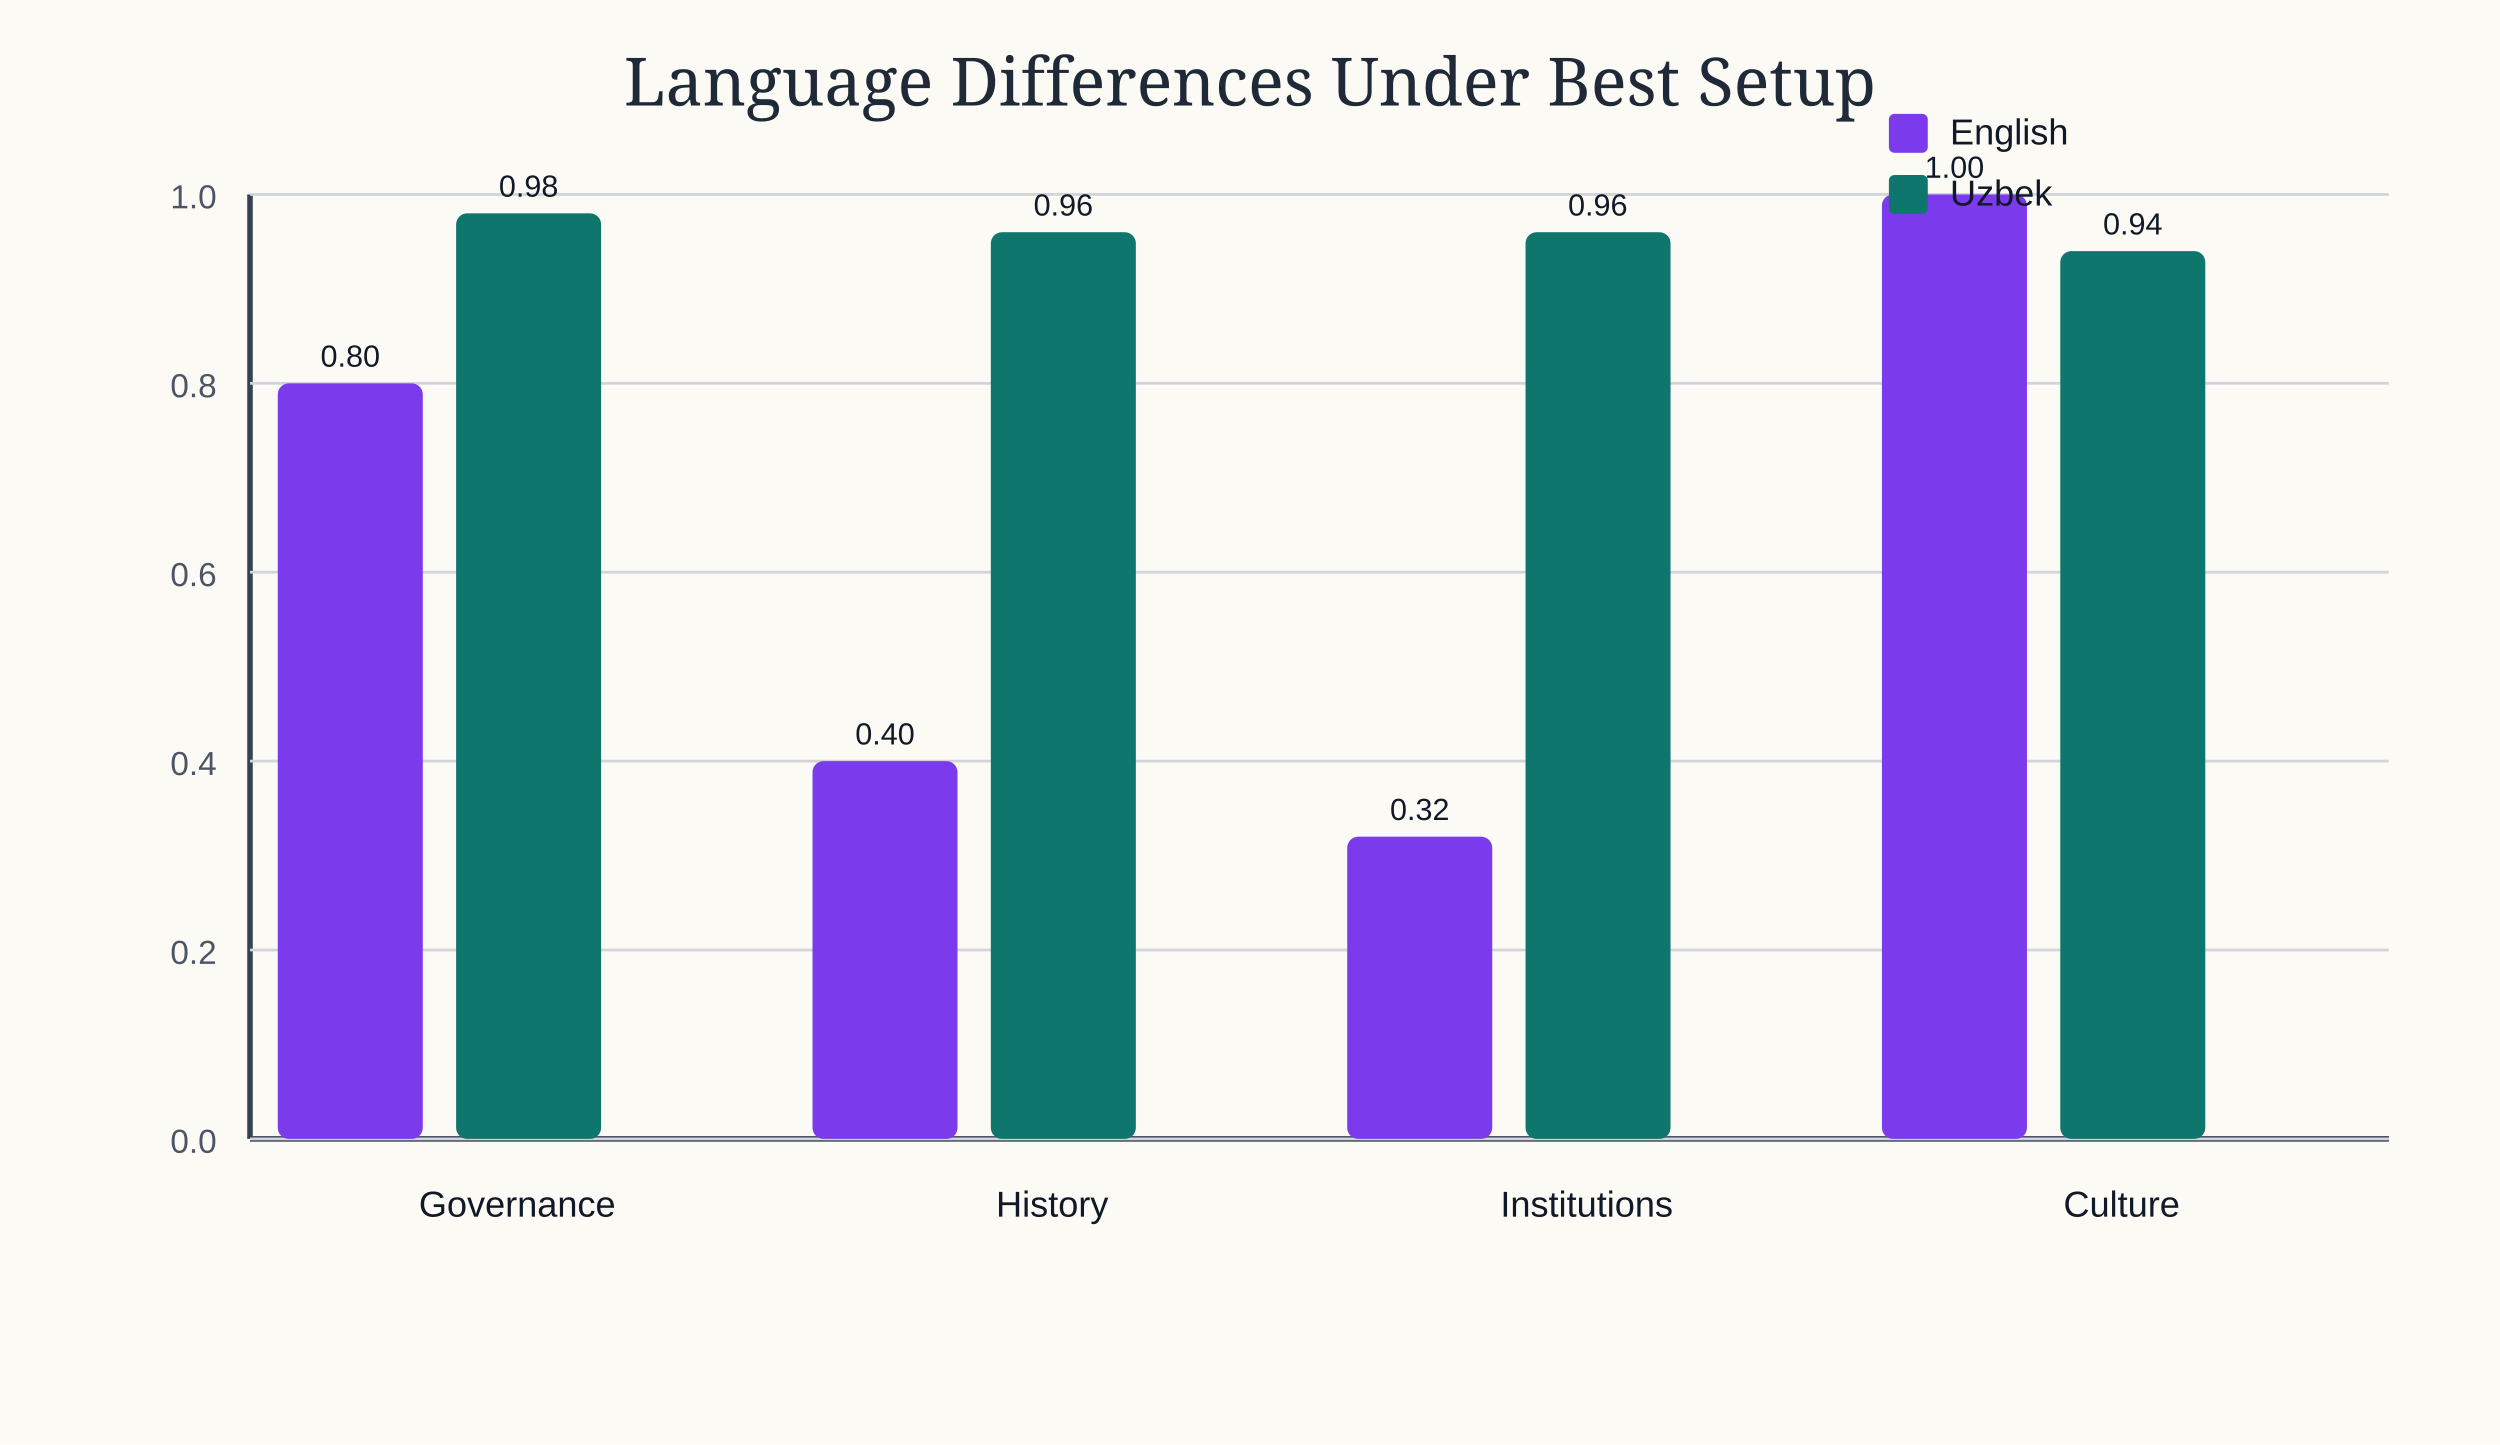
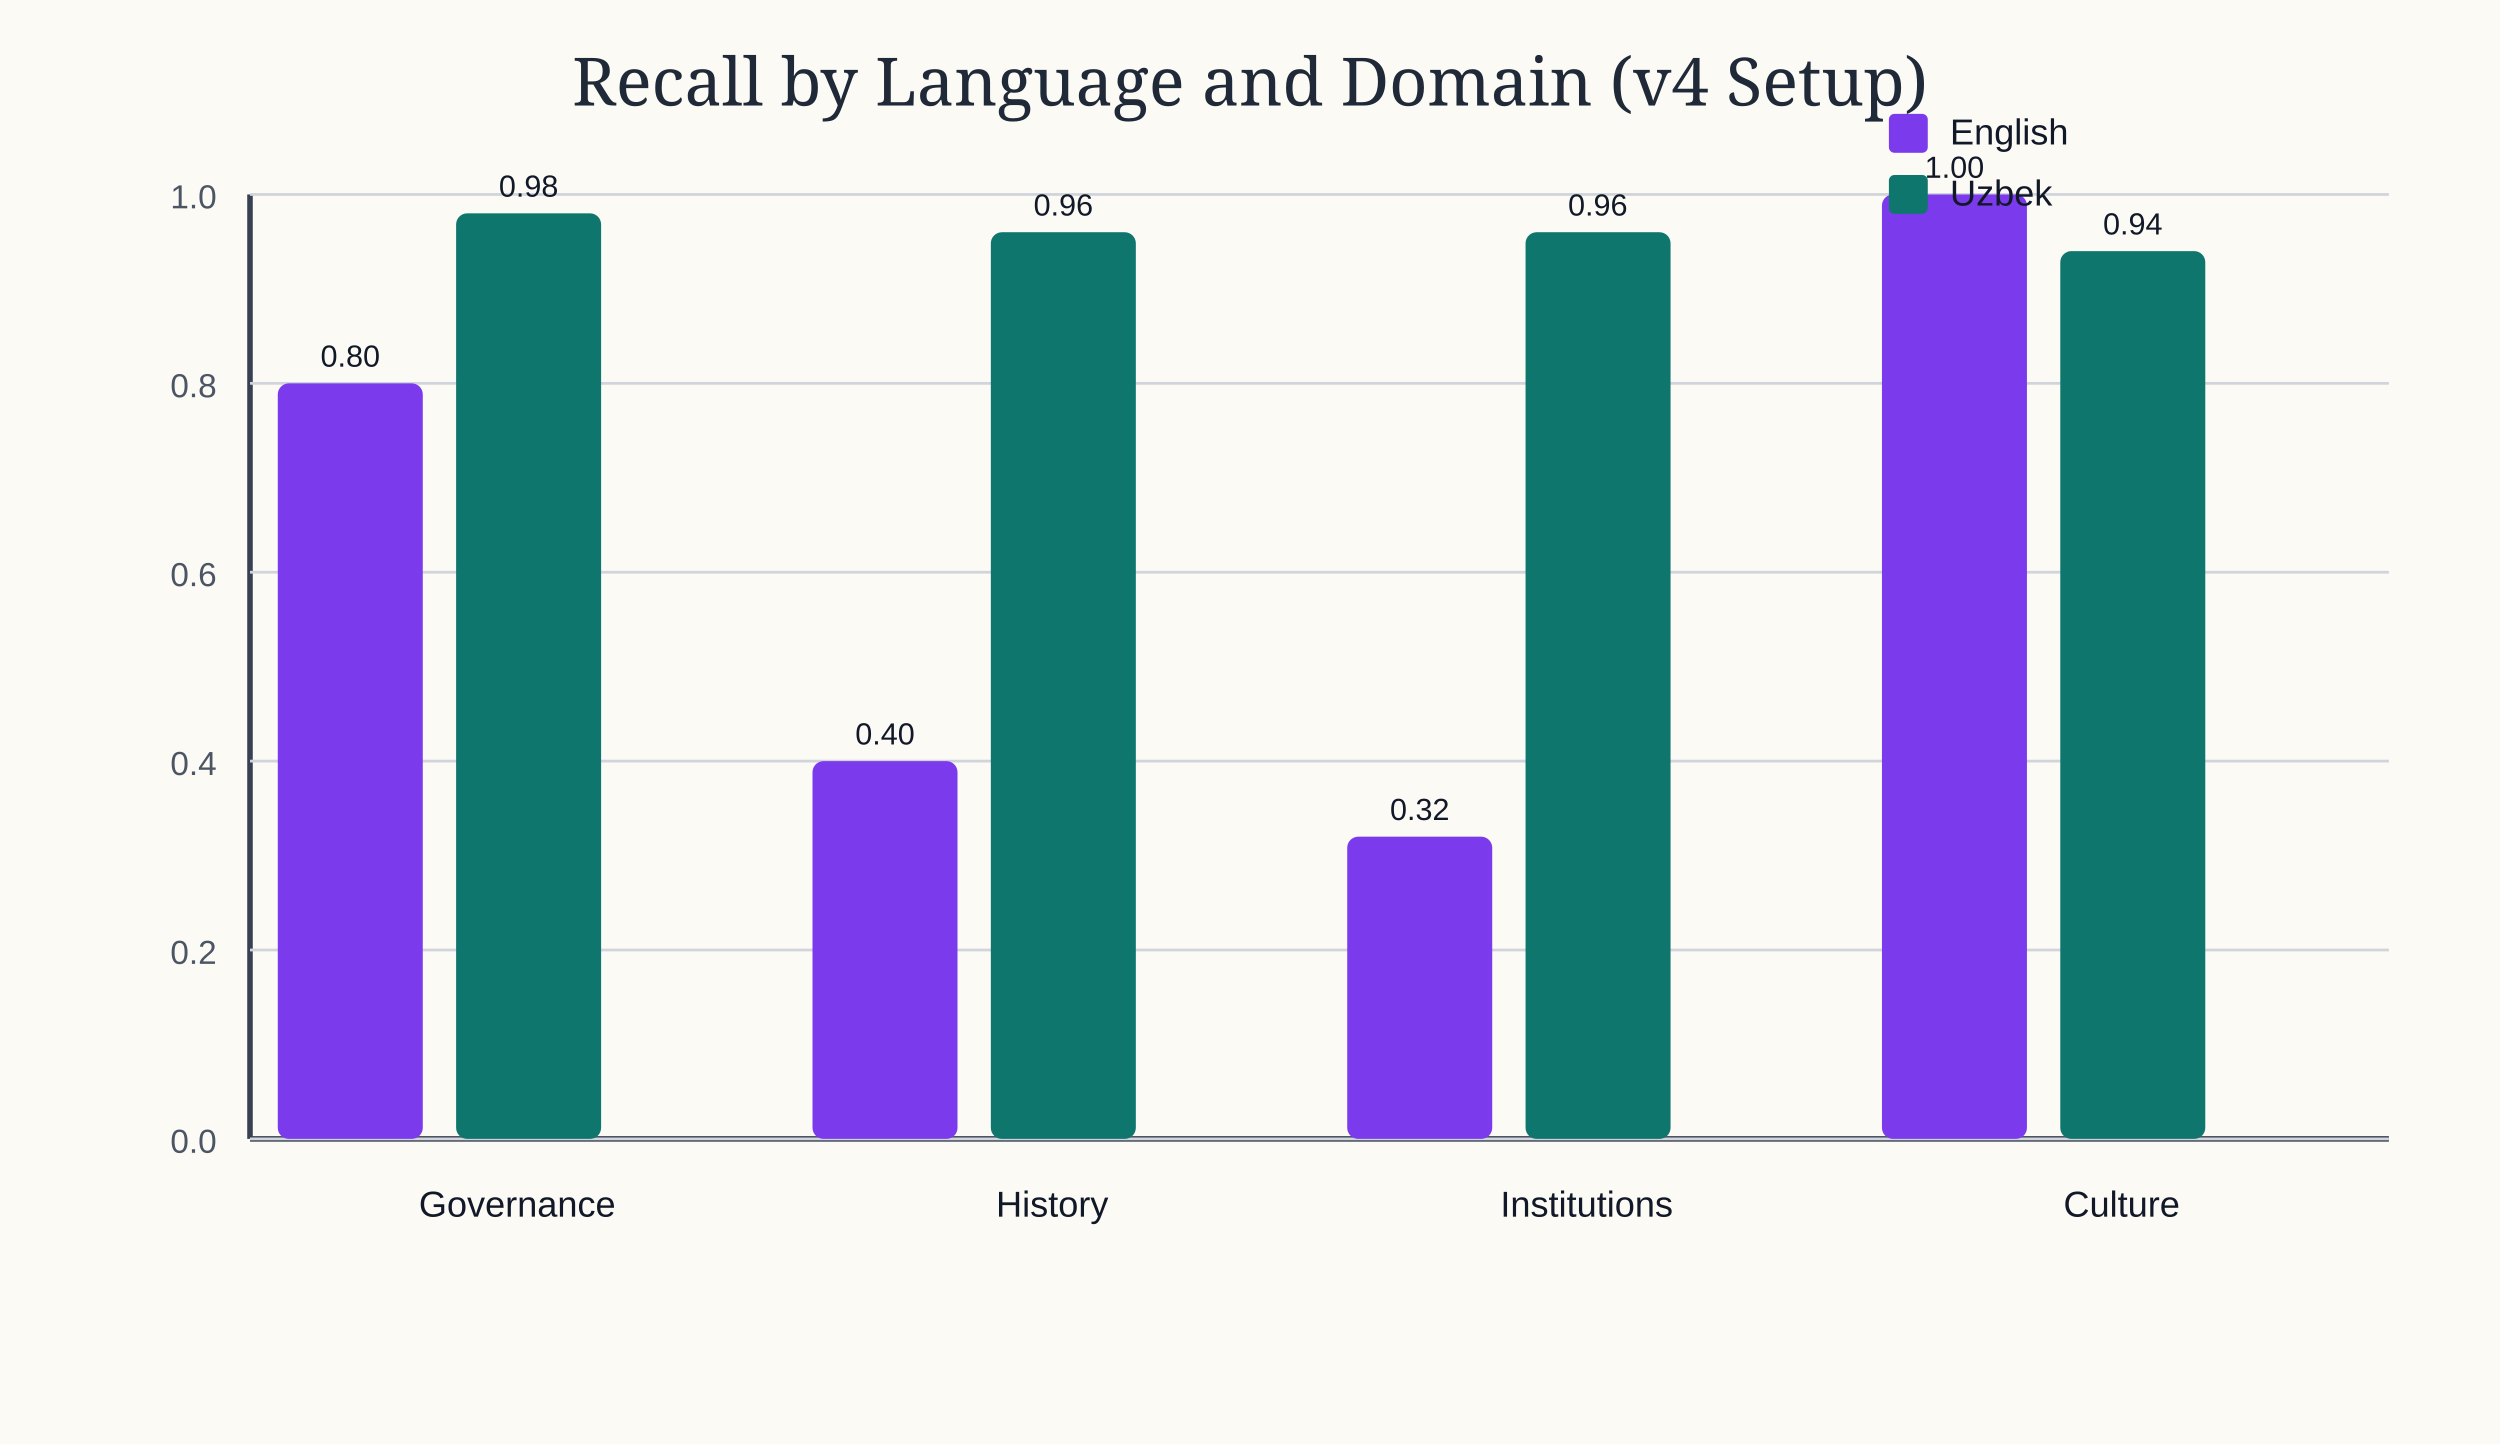
<svg xmlns="http://www.w3.org/2000/svg" width="900" height="520" viewBox="0 0 900 520">
  <rect width="100%" height="100%" fill="#fbfaf5" />
-   <text x="450.0" y="38" text-anchor="middle" font-family="Georgia, serif" font-size="24" fill="#1f2937">Language Differences Under Best Setup</text>
+   <text x="450.0" y="38" text-anchor="middle" font-family="Georgia, serif" font-size="24" fill="#1f2937">Recall by Language and Domain (v4 Setup)</text>
  <line x1="90" y1="410" x2="860" y2="410" stroke="#374151" stroke-width="2" />
  <line x1="90" y1="70" x2="90" y2="410" stroke="#374151" stroke-width="2" />
  <line x1="90" y1="410.0" x2="860" y2="410.0" stroke="#d1d5db" stroke-width="1" />
  <text x="78" y="415.0" text-anchor="end" font-family="Arial, sans-serif" font-size="12" fill="#4b5563">0.0</text>
  <line x1="90" y1="342.0" x2="860" y2="342.0" stroke="#d1d5db" stroke-width="1" />
  <text x="78" y="347.0" text-anchor="end" font-family="Arial, sans-serif" font-size="12" fill="#4b5563">0.2</text>
  <line x1="90" y1="274.0" x2="860" y2="274.0" stroke="#d1d5db" stroke-width="1" />
  <text x="78" y="279.0" text-anchor="end" font-family="Arial, sans-serif" font-size="12" fill="#4b5563">0.4</text>
  <line x1="90" y1="206.0" x2="860" y2="206.0" stroke="#d1d5db" stroke-width="1" />
  <text x="78" y="211.0" text-anchor="end" font-family="Arial, sans-serif" font-size="12" fill="#4b5563">0.6</text>
  <line x1="90" y1="138.0" x2="860" y2="138.0" stroke="#d1d5db" stroke-width="1" />
  <text x="78" y="143.0" text-anchor="end" font-family="Arial, sans-serif" font-size="12" fill="#4b5563">0.8</text>
  <line x1="90" y1="70.0" x2="860" y2="70.0" stroke="#d1d5db" stroke-width="1" />
  <text x="78" y="75.0" text-anchor="end" font-family="Arial, sans-serif" font-size="12" fill="#4b5563">1.0</text>
  <text x="186.2" y="438" text-anchor="middle" font-family="Arial, sans-serif" font-size="13" fill="#111827">Governance</text>
  <rect x="100.0" y="138.0" width="52.2" height="272.0" fill="#7c3aed" rx="4" />
  <text x="126.1" y="132.0" text-anchor="middle" font-family="Arial, sans-serif" font-size="11" fill="#111827">0.80</text>
  <rect x="164.2" y="76.8" width="52.2" height="333.2" fill="#0f766e" rx="4" />
  <text x="190.3" y="70.8" text-anchor="middle" font-family="Arial, sans-serif" font-size="11" fill="#111827">0.98</text>
  <text x="378.8" y="438" text-anchor="middle" font-family="Arial, sans-serif" font-size="13" fill="#111827">History</text>
  <rect x="292.5" y="274.0" width="52.2" height="136.0" fill="#7c3aed" rx="4" />
  <text x="318.6" y="268.0" text-anchor="middle" font-family="Arial, sans-serif" font-size="11" fill="#111827">0.40</text>
  <rect x="356.7" y="83.6" width="52.2" height="326.4" fill="#0f766e" rx="4" />
  <text x="382.8" y="77.6" text-anchor="middle" font-family="Arial, sans-serif" font-size="11" fill="#111827">0.96</text>
  <text x="571.2" y="438" text-anchor="middle" font-family="Arial, sans-serif" font-size="13" fill="#111827">Institutions</text>
  <rect x="485.0" y="301.2" width="52.2" height="108.8" fill="#7c3aed" rx="4" />
  <text x="511.1" y="295.2" text-anchor="middle" font-family="Arial, sans-serif" font-size="11" fill="#111827">0.32</text>
  <rect x="549.2" y="83.6" width="52.2" height="326.4" fill="#0f766e" rx="4" />
  <text x="575.2" y="77.6" text-anchor="middle" font-family="Arial, sans-serif" font-size="11" fill="#111827">0.96</text>
  <text x="763.8" y="438" text-anchor="middle" font-family="Arial, sans-serif" font-size="13" fill="#111827">Culture</text>
  <rect x="677.5" y="70.0" width="52.2" height="340.0" fill="#7c3aed" rx="4" />
  <text x="703.6" y="64.0" text-anchor="middle" font-family="Arial, sans-serif" font-size="11" fill="#111827">1.00</text>
  <rect x="741.7" y="90.4" width="52.2" height="319.6" fill="#0f766e" rx="4" />
  <text x="767.8" y="84.4" text-anchor="middle" font-family="Arial, sans-serif" font-size="11" fill="#111827">0.94</text>
  <rect x="680" y="41" width="14" height="14" fill="#7c3aed" rx="2" />
  <text x="702" y="52" font-family="Arial, sans-serif" font-size="13" fill="#111827">English</text>
  <rect x="680" y="63" width="14" height="14" fill="#0f766e" rx="2" />
  <text x="702" y="74" font-family="Arial, sans-serif" font-size="13" fill="#111827">Uzbek</text>
</svg>
